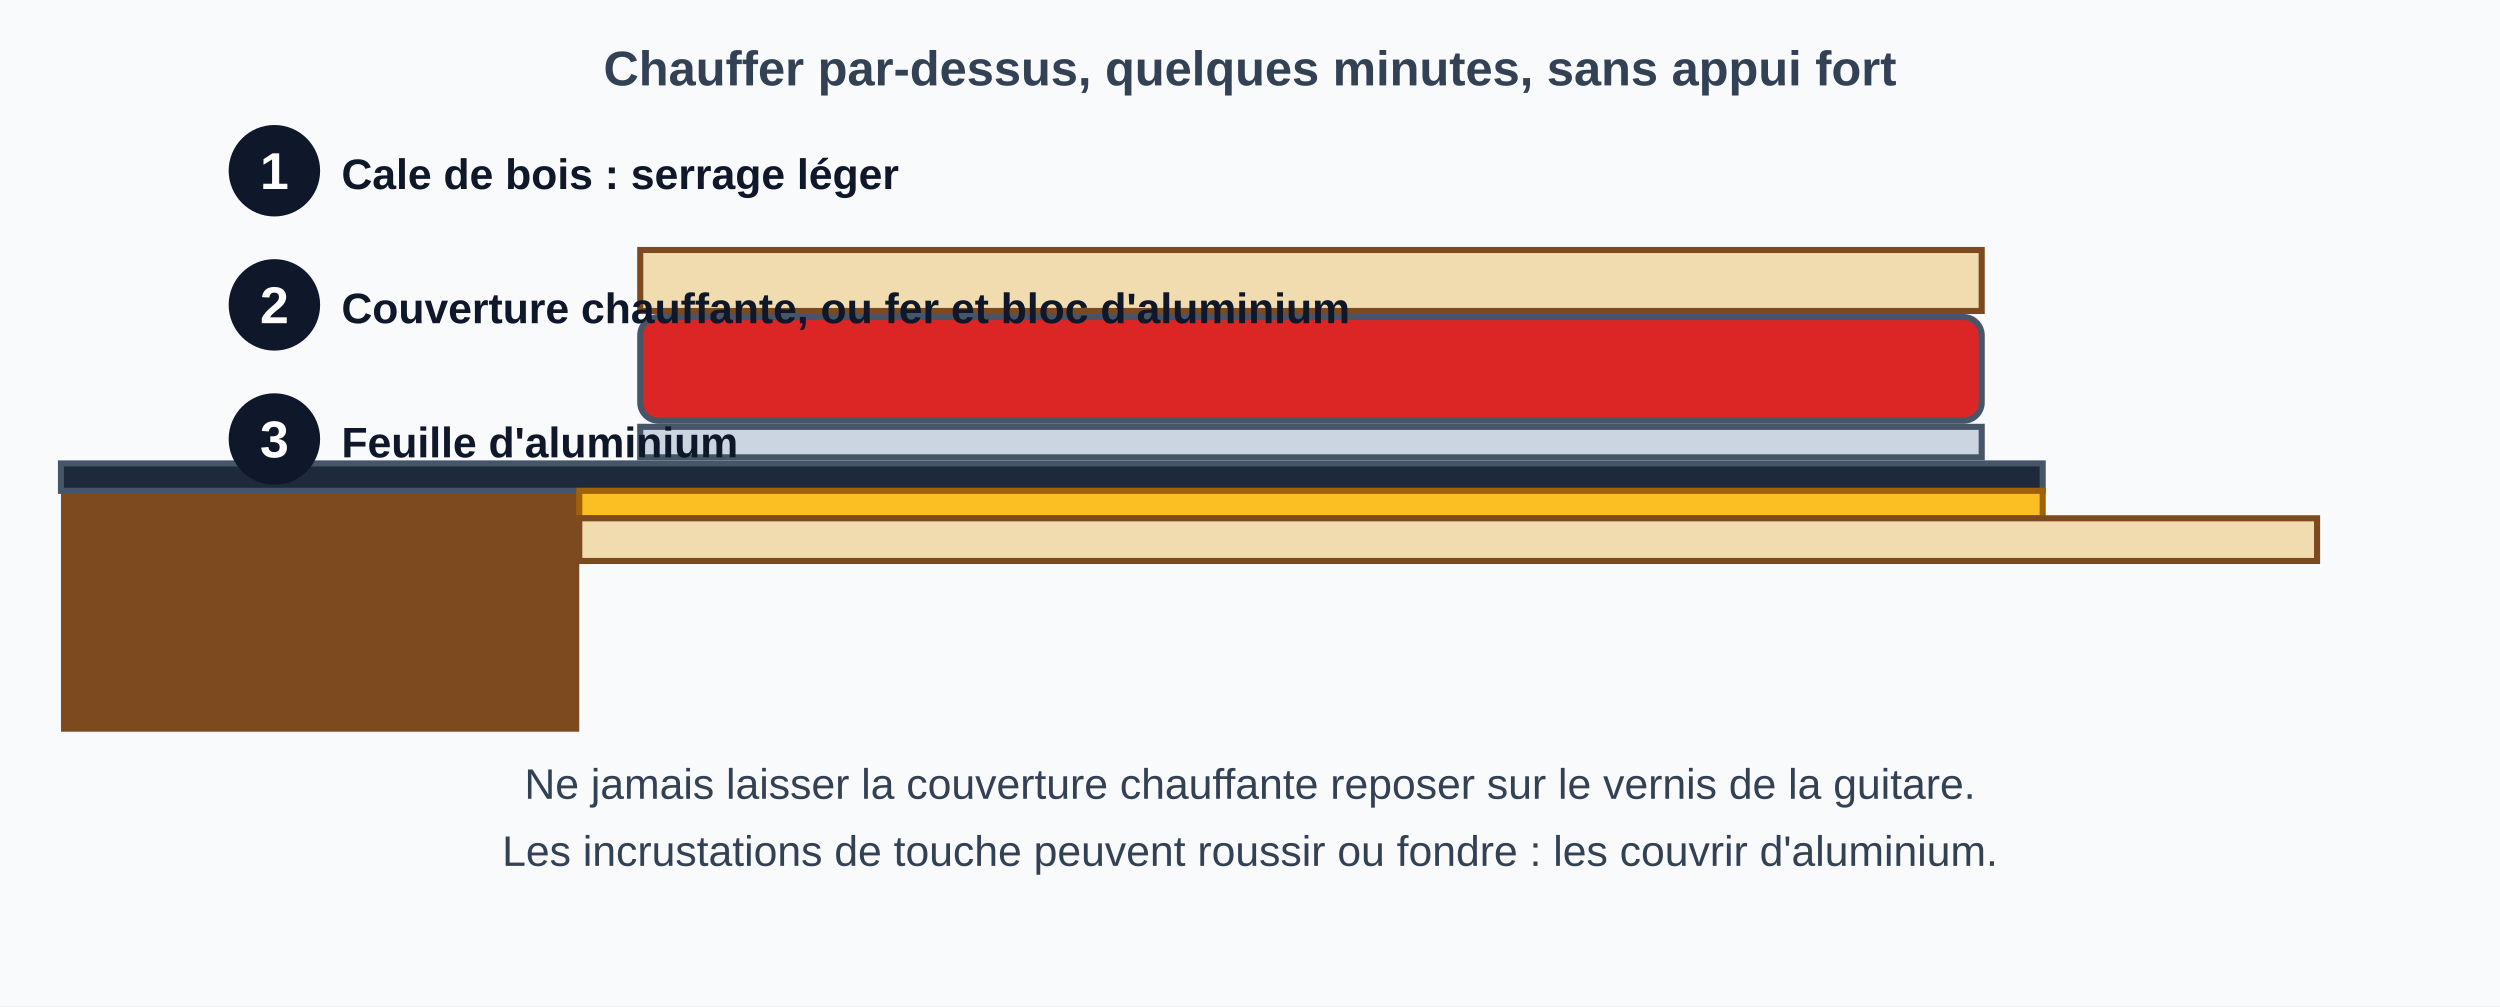
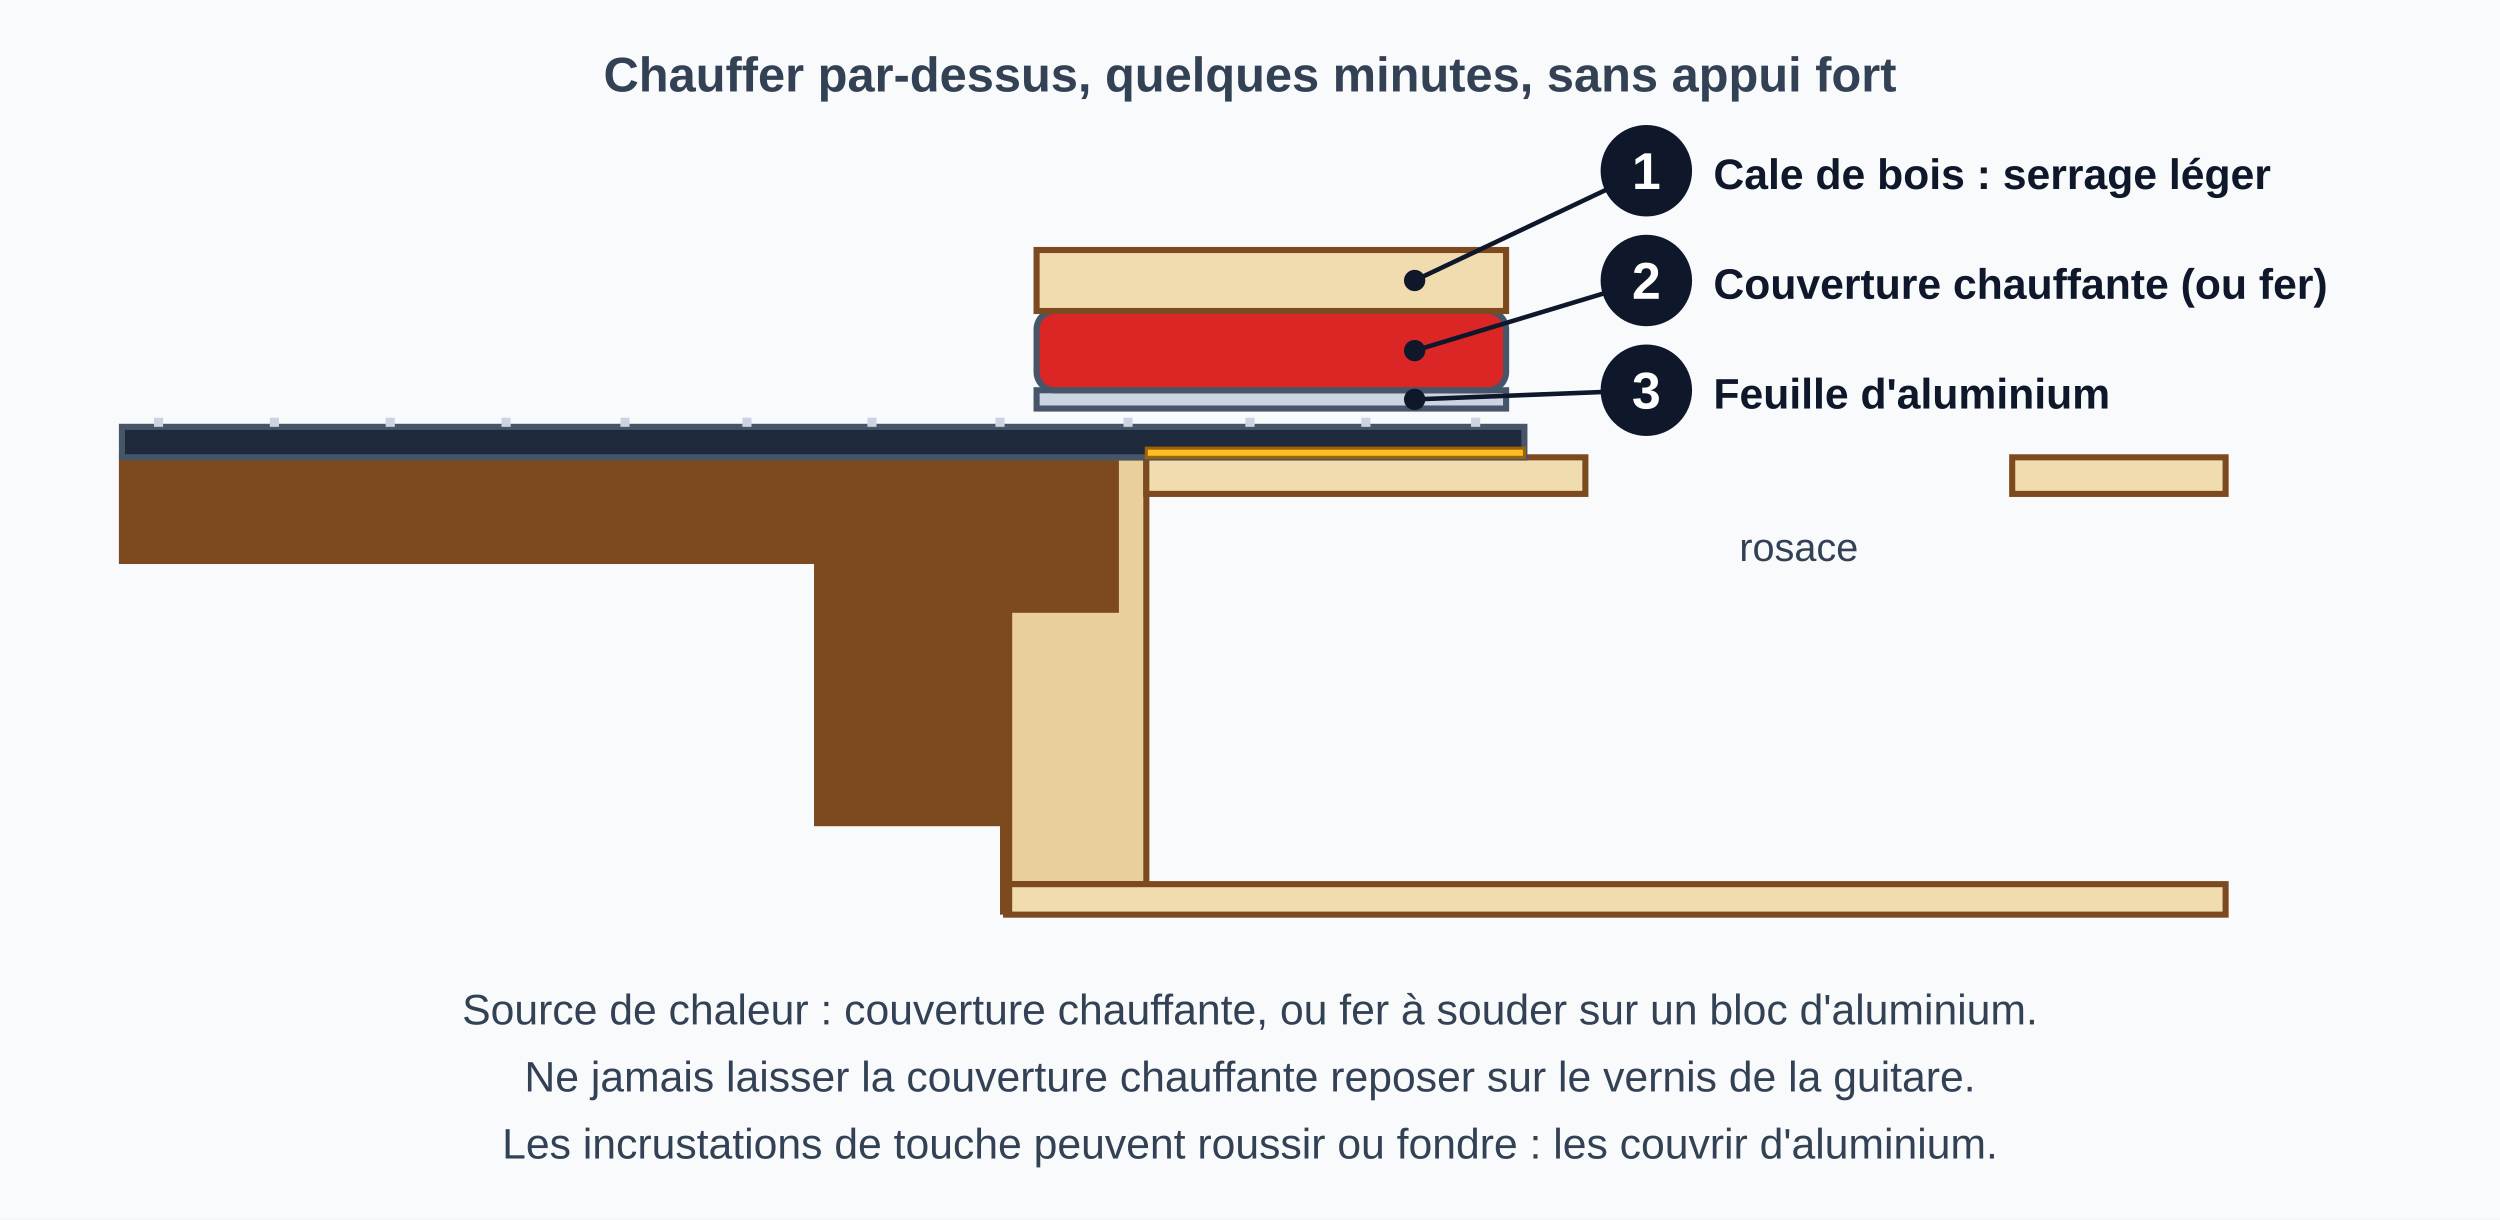
- <svg xmlns="http://www.w3.org/2000/svg" viewBox="0 0 820 330" role="img" aria-labelledby="t d" font-family="Arial, Helvetica, sans-serif">
-   <rect width="820" height="330" fill="#f8fafc" />
-   <rect x="20" y="161" width="170" height="79" fill="#7c4a1e" />
-   <rect x="20" y="152" width="650" height="9" fill="#1e293b" stroke="#475569" stroke-width="2" />
-   <rect x="190" y="161" width="480" height="9" fill="#fbbf24" stroke="#a16207" stroke-width="2" />
-   <rect x="190" y="170" width="570" height="14" fill="#f1dcb0" stroke="#7c4a1e" stroke-width="2" />
-   <rect x="210" y="140" width="440" height="10" fill="#cbd5e1" stroke="#475569" stroke-width="2" />
-   <rect x="210" y="104" width="440" height="34" rx="6" fill="#dc2626" stroke="#475569" stroke-width="2" />
-   <rect x="210" y="82" width="440" height="20" fill="#f1dcb0" stroke="#7c4a1e" stroke-width="2" />
-   <circle cx="90" cy="56" r="15" fill="#0f172a" />
-   <text x="90" y="62" font-size="17" font-weight="bold" fill="#fff" text-anchor="middle">1</text>
-   <circle cx="90" cy="100" r="15" fill="#0f172a" />
-   <text x="90" y="106" font-size="17" font-weight="bold" fill="#fff" text-anchor="middle">2</text>
-   <circle cx="90" cy="144" r="15" fill="#0f172a" />
-   <text x="90" y="150" font-size="17" font-weight="bold" fill="#fff" text-anchor="middle">3</text>
-   <text x="112" y="62" font-size="14" fill="#0f172a" font-weight="bold" text-anchor="start">Cale de bois : serrage léger</text>
-   <text x="112" y="106" font-size="14" fill="#0f172a" font-weight="bold" text-anchor="start">Couverture chauffante, ou fer et bloc d'aluminium</text>
-   <text x="112" y="150" font-size="14" fill="#0f172a" font-weight="bold" text-anchor="start">Feuille d'aluminium</text>
-   <text x="410" y="28" font-size="16" fill="#334155" font-weight="bold" text-anchor="middle">Chauffer par-dessus, quelques minutes, sans appui fort</text>
-   <text x="410" y="262" font-size="14" fill="#334155" text-anchor="middle">Ne jamais laisser la couverture chauffante reposer sur le vernis de la guitare.</text>
-   <text x="410" y="284" font-size="14" fill="#334155" text-anchor="middle">Les incrustations de touche peuvent roussir ou fondre : les couvrir d'aluminium.</text>
+ <svg xmlns="http://www.w3.org/2000/svg" viewBox="0 0 820 400" role="img" aria-labelledby="t d" font-family="Arial, Helvetica, sans-serif">
+   <rect width="820" height="400" fill="#f8fafc" />
+   <text x="410" y="30" font-size="16" fill="#334155" font-weight="bold" text-anchor="middle">Chauffer par-dessus, quelques minutes, sans appui fort</text>
+   <rect x="330" y="150" width="46" height="140" fill="#e8cf9b" stroke="#7c4a1e" stroke-width="2" />
+   <rect x="376" y="150" width="144" height="12" fill="#f1dcb0" stroke="#7c4a1e" stroke-width="2" />
+   <rect x="660" y="150" width="70" height="12" fill="#f1dcb0" stroke="#7c4a1e" stroke-width="2" />
+   <rect x="330" y="290" width="400" height="10" fill="#f1dcb0" stroke="#7c4a1e" stroke-width="2" />
+   <line x1="330" y1="150" x2="330" y2="300" stroke="#7c4a1e" stroke-width="4" />
+   <text x="590.0" y="184" font-size="13" fill="#334155" text-anchor="middle">rosace</text>
+   <polygon points="330.0,150.0 366.0,150.0 366.0,200.0 330.0,200.0" fill="#7c4a1e" stroke="#7c4a1e" stroke-width="2" />
+   <polygon points="40.0,150.0 330.0,150.0 330.0,270.0 268.0,270.0 268.0,184.0 40.0,184.0" fill="#7c4a1e" stroke="#7c4a1e" stroke-width="2" />
+   <polygon points="40.0,140.0 500.0,140.0 500.0,150.0 40.0,150.0" fill="#1e293b" stroke="#475569" stroke-width="2" />
+   <line x1="52.0" y1="137.0" x2="52.0" y2="140.0" stroke="#cbd5e1" stroke-width="3" />
+   <line x1="90.0" y1="137.0" x2="90.0" y2="140.0" stroke="#cbd5e1" stroke-width="3" />
+   <line x1="128.0" y1="137.0" x2="128.0" y2="140.0" stroke="#cbd5e1" stroke-width="3" />
+   <line x1="166.0" y1="137.0" x2="166.0" y2="140.0" stroke="#cbd5e1" stroke-width="3" />
+   <line x1="205.0" y1="137.0" x2="205.0" y2="140.0" stroke="#cbd5e1" stroke-width="3" />
+   <line x1="245.0" y1="137.0" x2="245.0" y2="140.0" stroke="#cbd5e1" stroke-width="3" />
+   <line x1="286.0" y1="137.0" x2="286.0" y2="140.0" stroke="#cbd5e1" stroke-width="3" />
+   <line x1="328.0" y1="137.0" x2="328.0" y2="140.0" stroke="#cbd5e1" stroke-width="3" />
+   <line x1="370.0" y1="137.0" x2="370.0" y2="140.0" stroke="#cbd5e1" stroke-width="3" />
+   <line x1="410.0" y1="137.0" x2="410.0" y2="140.0" stroke="#cbd5e1" stroke-width="3" />
+   <line x1="448.0" y1="137.0" x2="448.0" y2="140.0" stroke="#cbd5e1" stroke-width="3" />
+   <line x1="484.0" y1="137.0" x2="484.0" y2="140.0" stroke="#cbd5e1" stroke-width="3" />
+   <rect x="376" y="147" width="124" height="3" fill="#fbbf24" stroke="#a16207" stroke-width="1" />
+   <rect x="340" y="128" width="154" height="6" fill="#cbd5e1" stroke="#475569" stroke-width="2" />
+   <rect x="340" y="102" width="154" height="26" rx="6" fill="#dc2626" stroke="#475569" stroke-width="2" />
+   <rect x="340" y="82" width="154" height="20" fill="#f1dcb0" stroke="#7c4a1e" stroke-width="2" />
+   <line x1="540" y1="56" x2="464" y2="92" stroke="#0f172a" stroke-width="1.5" />
+   <circle cx="464" cy="92" r="3.5" fill="#0f172a" />
+   <circle cx="540" cy="56" r="15" fill="#0f172a" />
+   <text x="540" y="62" font-size="17" font-weight="bold" fill="#fff" text-anchor="middle">1</text>
+   <line x1="540" y1="92" x2="464" y2="115" stroke="#0f172a" stroke-width="1.5" />
+   <circle cx="464" cy="115" r="3.5" fill="#0f172a" />
+   <circle cx="540" cy="92" r="15" fill="#0f172a" />
+   <text x="540" y="98" font-size="17" font-weight="bold" fill="#fff" text-anchor="middle">2</text>
+   <line x1="540" y1="128" x2="464" y2="131" stroke="#0f172a" stroke-width="1.5" />
+   <circle cx="464" cy="131" r="3.5" fill="#0f172a" />
+   <circle cx="540" cy="128" r="15" fill="#0f172a" />
+   <text x="540" y="134" font-size="17" font-weight="bold" fill="#fff" text-anchor="middle">3</text>
+   <text x="562" y="62" font-size="14" fill="#0f172a" font-weight="bold" text-anchor="start">Cale de bois : serrage léger</text>
+   <text x="562" y="98" font-size="14" fill="#0f172a" font-weight="bold" text-anchor="start">Couverture chauffante (ou fer)</text>
+   <text x="562" y="134" font-size="14" fill="#0f172a" font-weight="bold" text-anchor="start">Feuille d'aluminium</text>
+   <text x="410" y="336" font-size="14" fill="#334155" text-anchor="middle">Source de chaleur : couverture chauffante, ou fer à souder sur un bloc d'aluminium.</text>
+   <text x="410" y="358" font-size="14" fill="#334155" text-anchor="middle">Ne jamais laisser la couverture chauffante reposer sur le vernis de la guitare.</text>
+   <text x="410" y="380" font-size="14" fill="#334155" text-anchor="middle">Les incrustations de touche peuvent roussir ou fondre : les couvrir d'aluminium.</text>
</svg>
